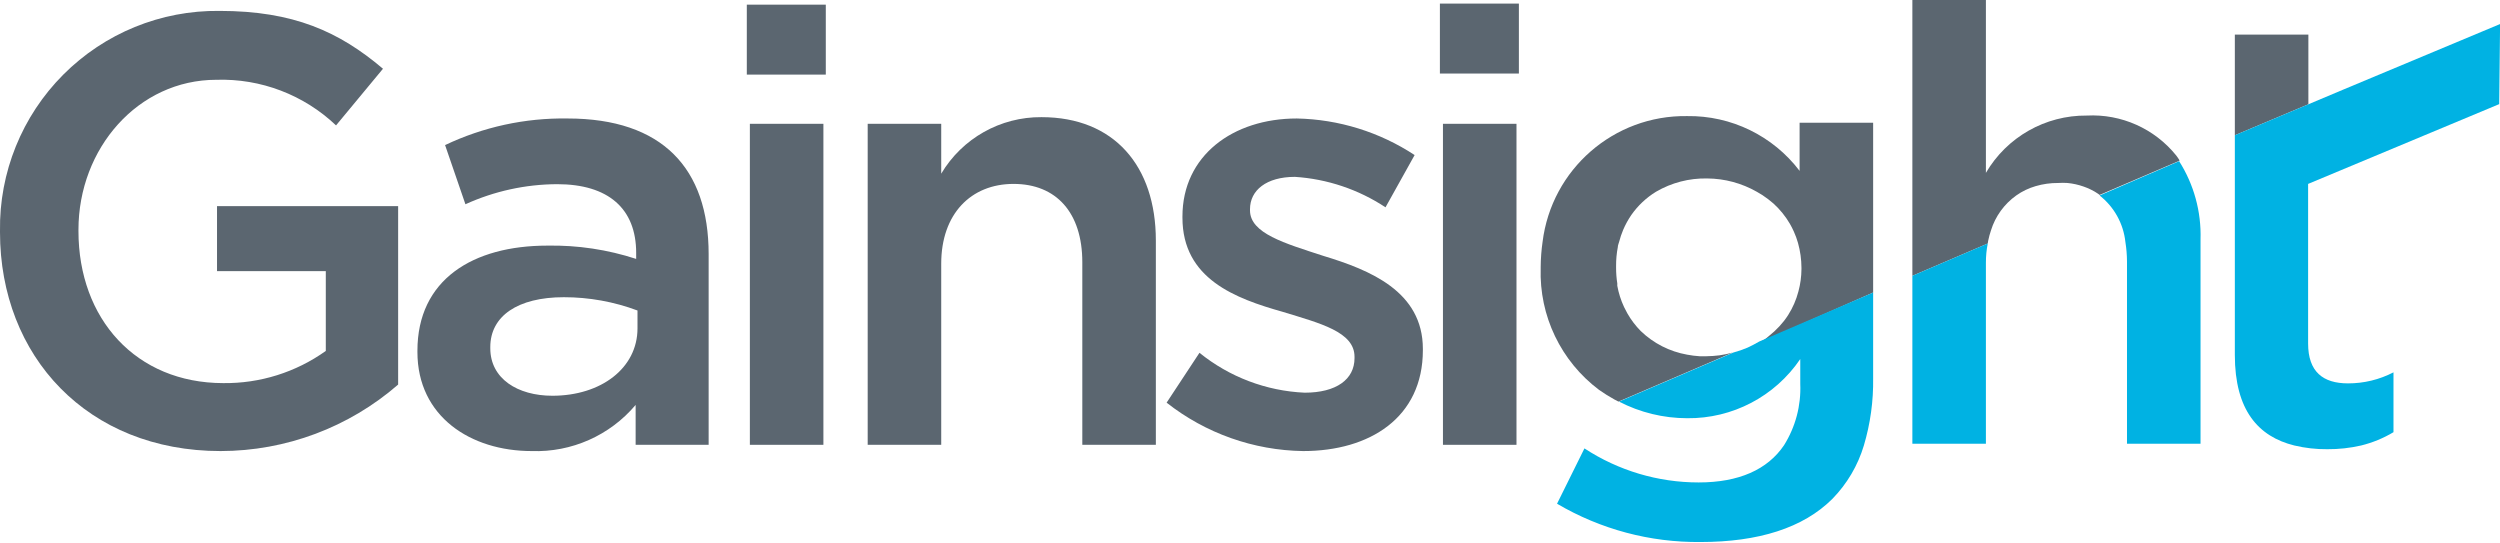
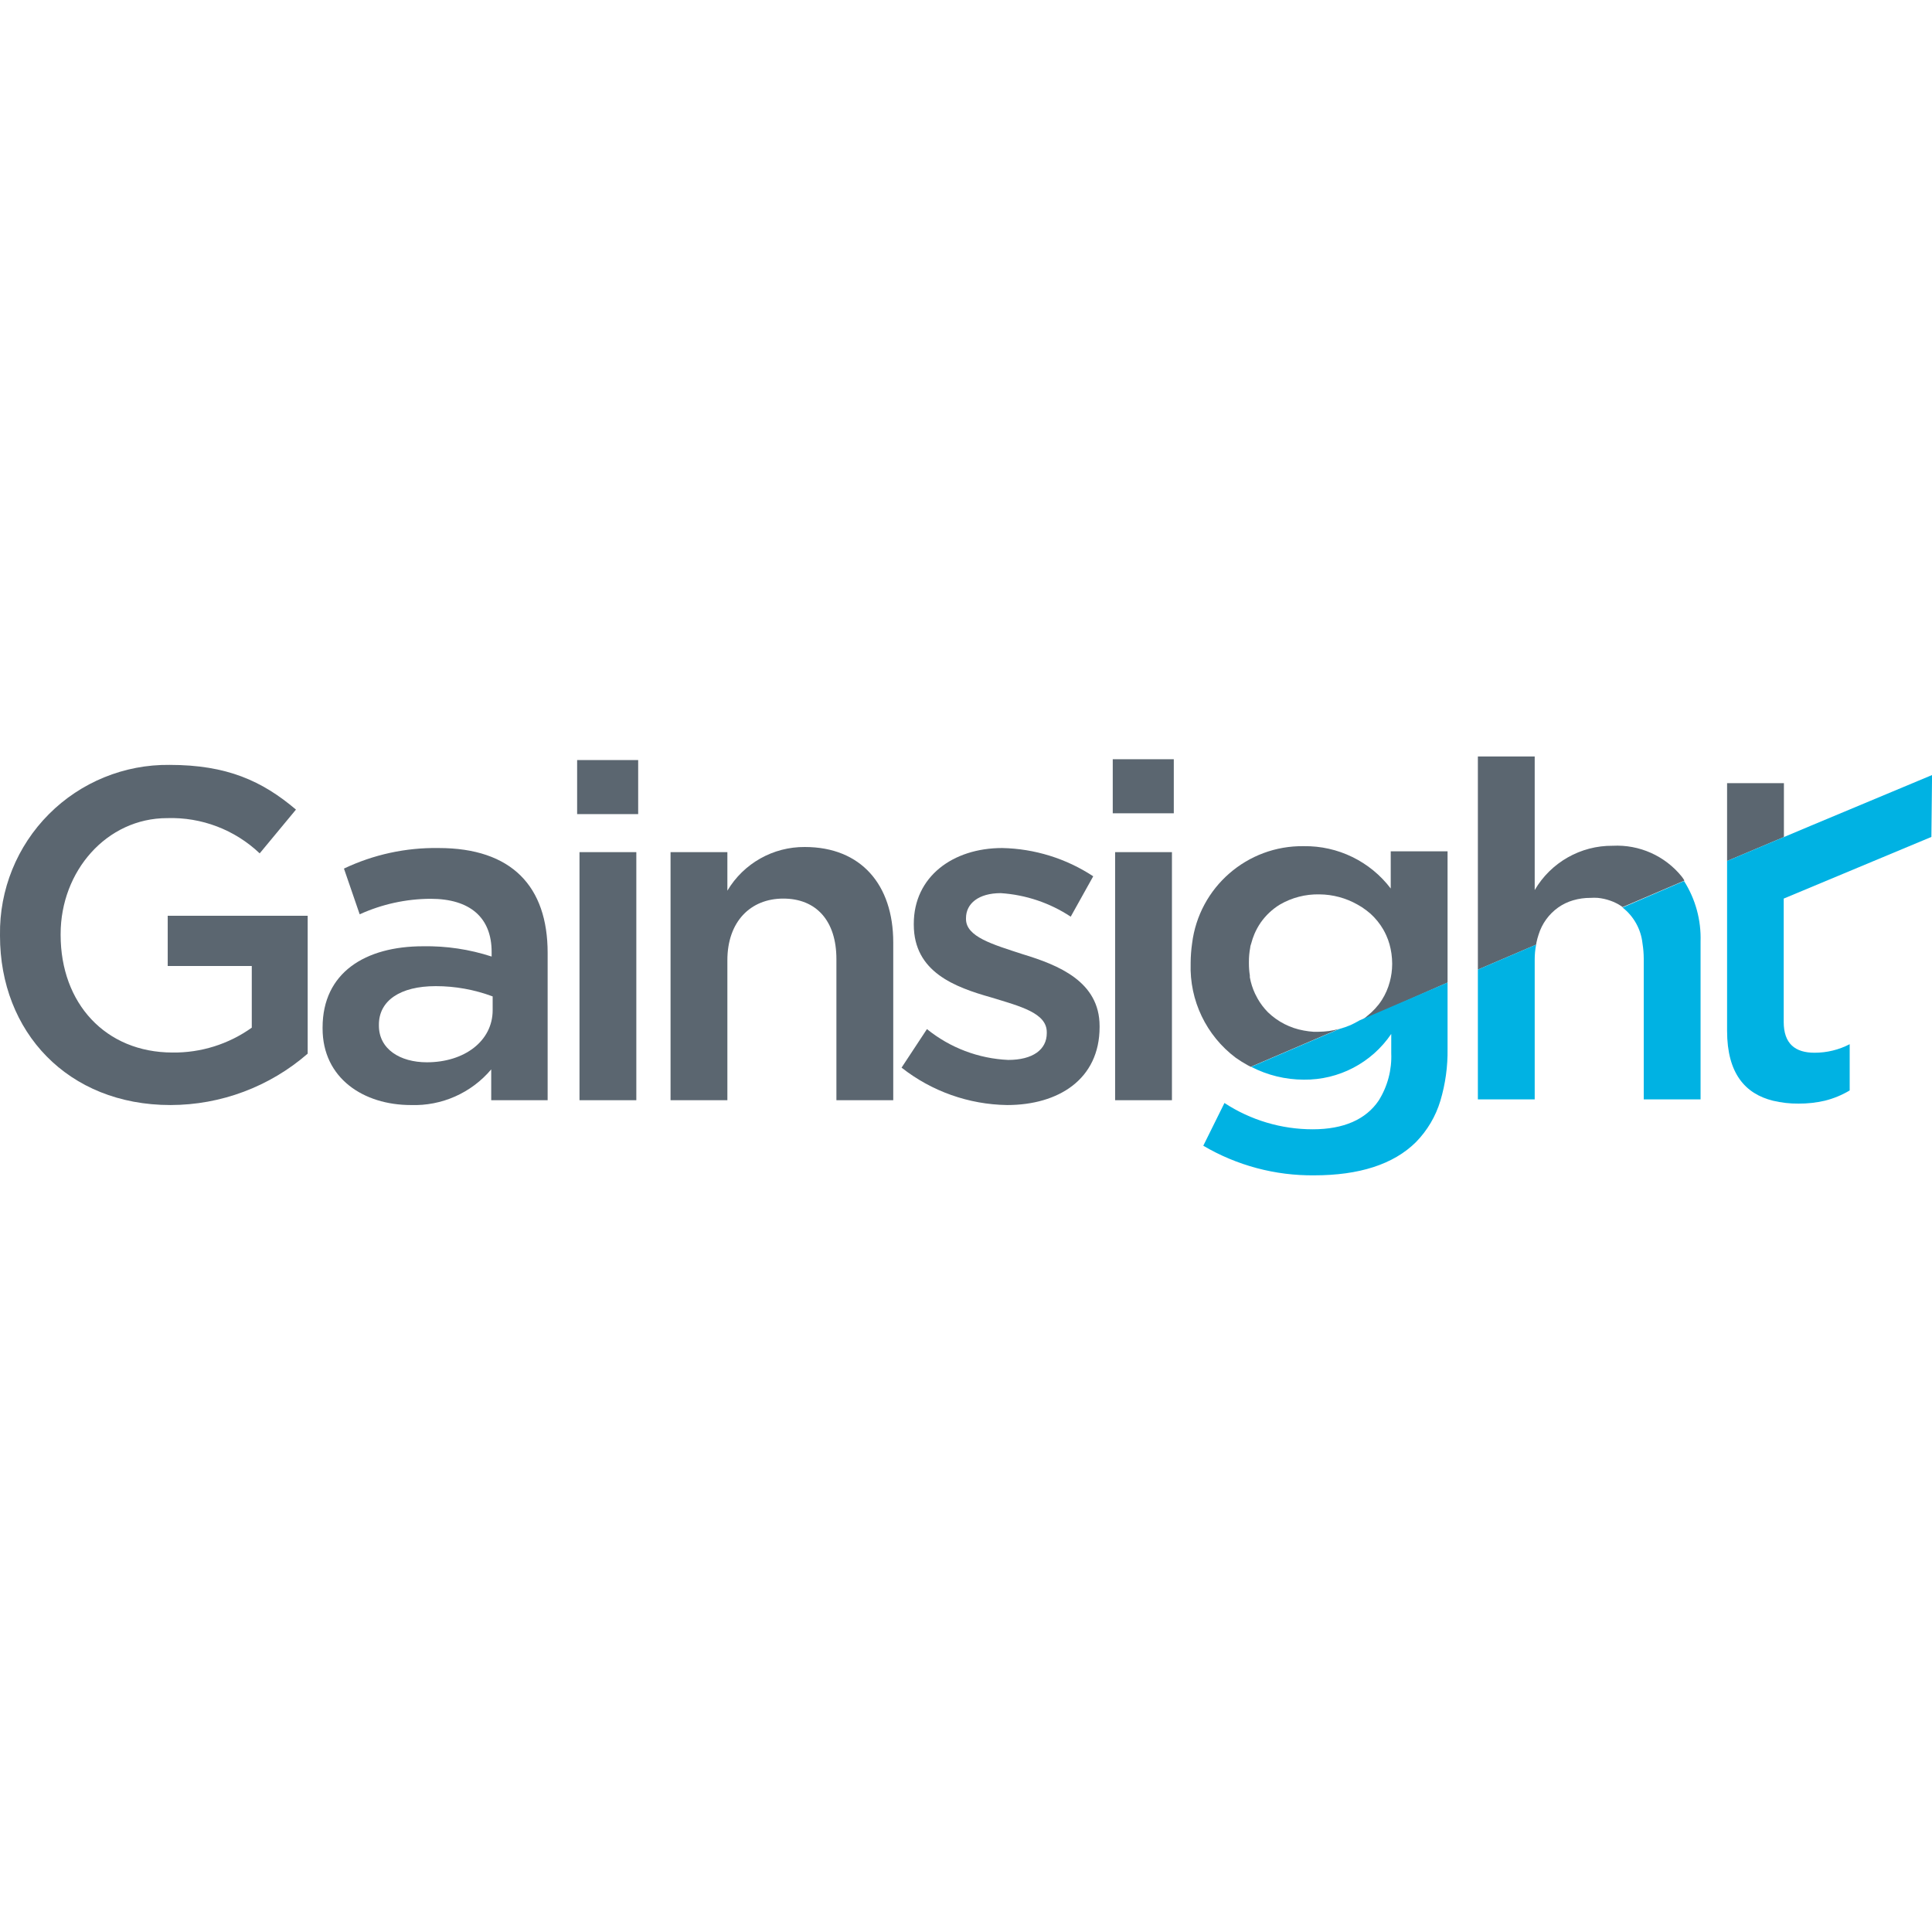
- <svg xmlns="http://www.w3.org/2000/svg" viewBox="0 0 188 40.78">
+ <svg xmlns="http://www.w3.org/2000/svg" width="250" height="250" viewBox="0 0 188 40.78">
  <defs>
    <style>.a{fill:none;}.b{clip-path:url(#a);}.c{fill:#5b6670;}.d{fill:#00b2e3;}</style>
    <clipPath id="a" transform="translate(0)">
      <rect class="a" width="188" height="40.78" />
    </clipPath>
  </defs>
  <g class="b">
    <path class="c" d="M16.32,20.39H24.5v6a13,13,0,0,1-7.72,2.42C10.24,28.8,5.9,24,5.9,17.37v-.09C5.9,11.16,10.38,6,16.27,6a12.49,12.49,0,0,1,9,3.43L28.8,5.17C25.51,2.38,22.08.82,16.5.82A16.31,16.31,0,0,0,0,17.37v.09c0,9.33,6.58,16.46,16.59,16.46a20.38,20.38,0,0,0,13.35-5V15.5H16.32Z" transform="translate(0)" />
    <path class="c" d="M42.66,8.91a20.68,20.68,0,0,0-9.19,2L35,15.36a16.83,16.83,0,0,1,6.9-1.51c3.84,0,5.94,1.83,5.94,5.17v.45a20.38,20.38,0,0,0-6.67-1c-5.62,0-9.78,2.56-9.78,7.91v.09c0,4.85,4,7.45,8.59,7.45a9.78,9.78,0,0,0,7.82-3.47v3h5.49V19.11c0-6.45-3.48-10.2-10.61-10.2m5.26,15.78c0,3-2.75,5.07-6.4,5.07-2.61,0-4.67-1.28-4.67-3.57V26.1c0-2.33,2.06-3.75,5.53-3.75a15.81,15.81,0,0,1,5.54,1Z" transform="translate(0)" />
    <rect class="c" x="56.39" y="9.31" width="5.53" height="24.14" />
    <rect class="c" x="56.16" y="0.35" width="5.94" height="5.26" />
    <path class="c" d="M70.78,19.83c0-3.75,2.24-6,5.44-6s5.17,2.15,5.17,5.89V33.45h5.53V18.09c0-5.62-3.15-9.28-8.6-9.28a8.69,8.69,0,0,0-7.54,4.25V9.31H65.25V33.45h5.53Z" transform="translate(0)" />
    <path class="c" d="M98.11,29.53a13.53,13.53,0,0,1-7.91-3l-2.47,3.75A17,17,0,0,0,98,33.92c5,0,9-2.51,9-7.59v-.09c0-4.34-4-5.94-7.49-7C96.6,18.29,94,17.55,94,15.82v-.09c0-1.42,1.23-2.43,3.38-2.43a14,14,0,0,1,6.81,2.29l2.19-3.93a16.74,16.74,0,0,0-8.86-2.75c-4.8,0-8.6,2.79-8.6,7.37v.09c0,4.61,4,6.08,7.54,7.08,2.84.87,5.4,1.51,5.4,3.38v.1c0,1.6-1.37,2.6-3.75,2.6" transform="translate(0)" />
    <rect class="c" x="108.28" y="0.27" width="5.94" height="5.26" />
    <polygon class="c" points="108.51 9.31 108.51 33.45 110.71 33.45 114.04 33.45 114.04 32.1 114.04 9.31 108.51 9.31" />
    <path class="c" d="M135.33,12.85a10.43,10.43,0,0,0-8.46-4.12A10.79,10.79,0,0,0,116,18.2a14,14,0,0,0-.14,1.87v.09a11,11,0,0,0,4.39,9.16,12,12,0,0,0,1.17.73l.29.15,8.6-3.69a8,8,0,0,1-1,.21,9.08,9.08,0,0,1-1,.07l-.49,0a7.47,7.47,0,0,1-.95-.12,6.71,6.71,0,0,1-3.49-1.78,6.38,6.38,0,0,1-1-1.32c-.09-.16-.17-.32-.25-.48a6.5,6.5,0,0,1-.51-1.6,1.16,1.16,0,0,1,0-.18,7.49,7.49,0,0,1-.09-1.17V20a7.28,7.28,0,0,1,.13-1.42c0-.14.07-.27.1-.4a6.65,6.65,0,0,1,.3-.89,6.5,6.5,0,0,1,.62-1.13,6.27,6.27,0,0,1,1.85-1.74,7.33,7.33,0,0,1,3.86-1,7.62,7.62,0,0,1,3.72,1l.42.25a7.74,7.74,0,0,1,.84.64,6.46,6.46,0,0,1,1.23,1.52,6.54,6.54,0,0,1,.3.59,6.15,6.15,0,0,1,.31.85,7.1,7.1,0,0,1,.26,1.87v.09a6.63,6.63,0,0,1-.23,1.69,6.25,6.25,0,0,1-.77,1.77c-.1.15-.2.3-.31.44a6.83,6.83,0,0,1-.73.79l-.41.35a4.29,4.29,0,0,1-.35.28l-.32.2L140.86,22V9.23h-5.53Z" transform="translate(0)" />
    <path class="c" d="M149.51,18.11a6.37,6.37,0,0,1,.21-.78,5.07,5.07,0,0,1,1.9-2.63,4.87,4.87,0,0,1,1.45-.7,5.89,5.89,0,0,1,1.71-.24,5.12,5.12,0,0,1,.69,0,5.18,5.18,0,0,1,1.22.27,4.53,4.53,0,0,1,.55.23,4.17,4.17,0,0,1,.55.32.39.39,0,0,0,.1.08l6-2.57,0-.05c-.08-.12-.15-.24-.24-.35a8.1,8.1,0,0,0-6.72-3A8.7,8.7,0,0,0,149.34,13V0h-5.53V20.74l5.67-2.43" transform="translate(0)" />
    <polygon class="c" points="173.59 2.6 168.06 2.6 168.06 9.82 168.06 10.17 173.59 7.84 173.59 2.6" />
    <path class="d" d="M131.42,26.14a8,8,0,0,1-1.07.37l-8.6,3.69a11.16,11.16,0,0,0,5.12,1.25A10.14,10.14,0,0,0,135.38,27v1.87a8.05,8.05,0,0,1-1.22,4.61c-1.24,1.84-3.41,2.8-6.42,2.8a15.67,15.67,0,0,1-8.59-2.56l-2.06,4.16a20.84,20.84,0,0,0,10.79,2.88c4.34,0,7.72-1.05,9.92-3.25a9.77,9.77,0,0,0,2.36-4,16.83,16.83,0,0,0,.7-5.07V22l-8.56,3.68c-.29.17-.58.32-.88.46" transform="translate(0)" />
    <path class="d" d="M157.89,14.7a5.14,5.14,0,0,1,1.94,3.5,9.59,9.59,0,0,1,.12,1.46V33.37h5.53V18a10.37,10.37,0,0,0-1.61-5.88Z" transform="translate(0)" />
    <path class="d" d="M143.81,33.37h5.53V19.75a7.25,7.25,0,0,1,.14-1.44l-5.67,2.43Z" transform="translate(0)" />
    <path class="d" d="M188,2.36V1.81h0v0L176.28,6.71l-8.22,3.46V26.7c0,4.14,1.76,6.13,4.47,6.8a10.24,10.24,0,0,0,2.48.28,11,11,0,0,0,2.55-.28,8.86,8.86,0,0,0,2.43-1V28a7.38,7.38,0,0,1-3.42.83c-1.88,0-3-.87-3-3v-12l14.37-6v0l0,0Z" transform="translate(0)" />
  </g>
</svg>
